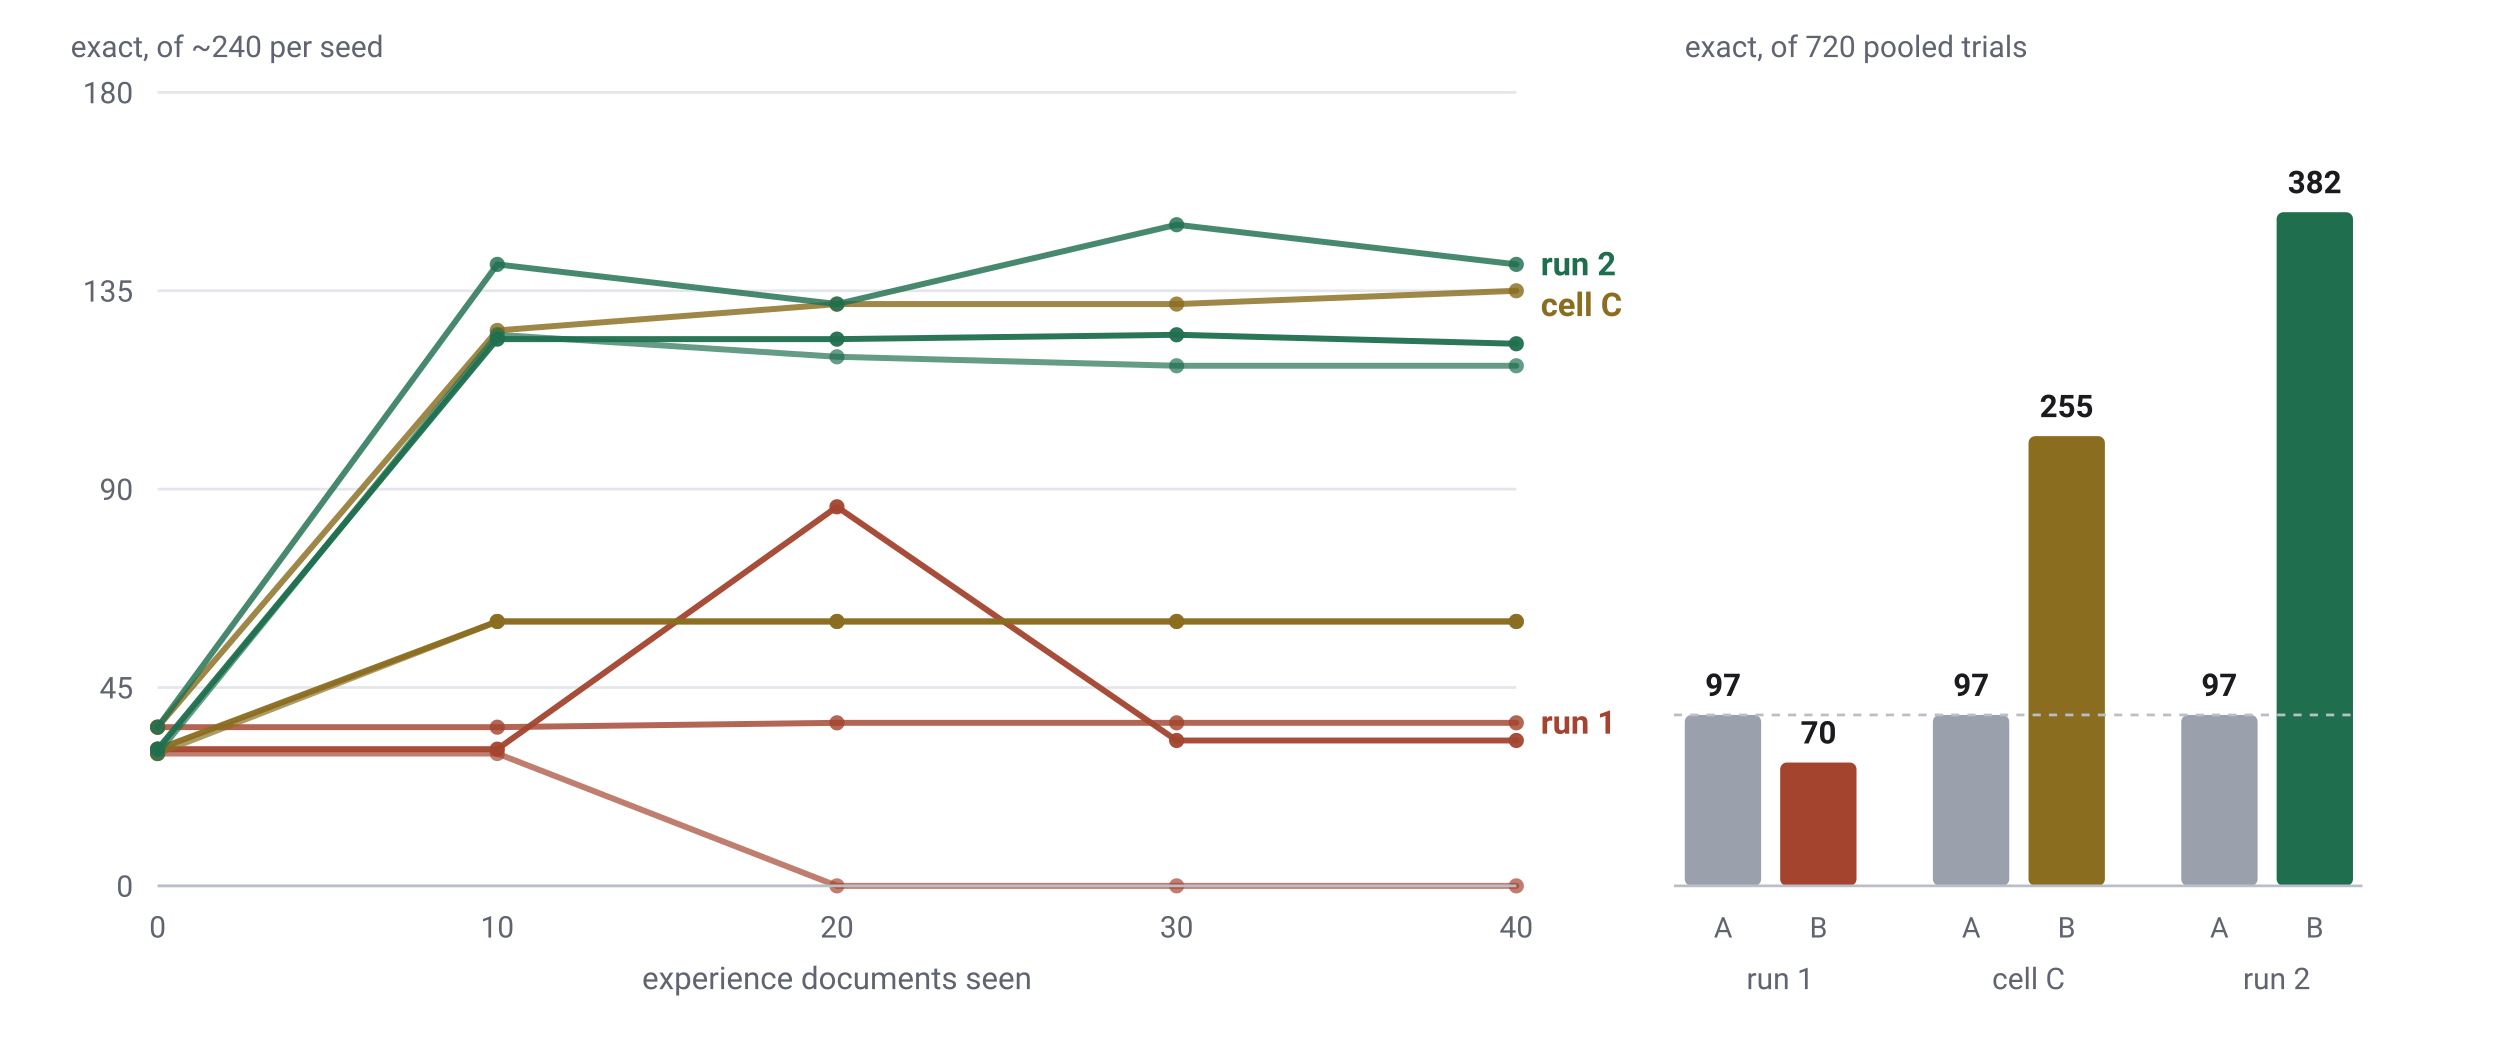
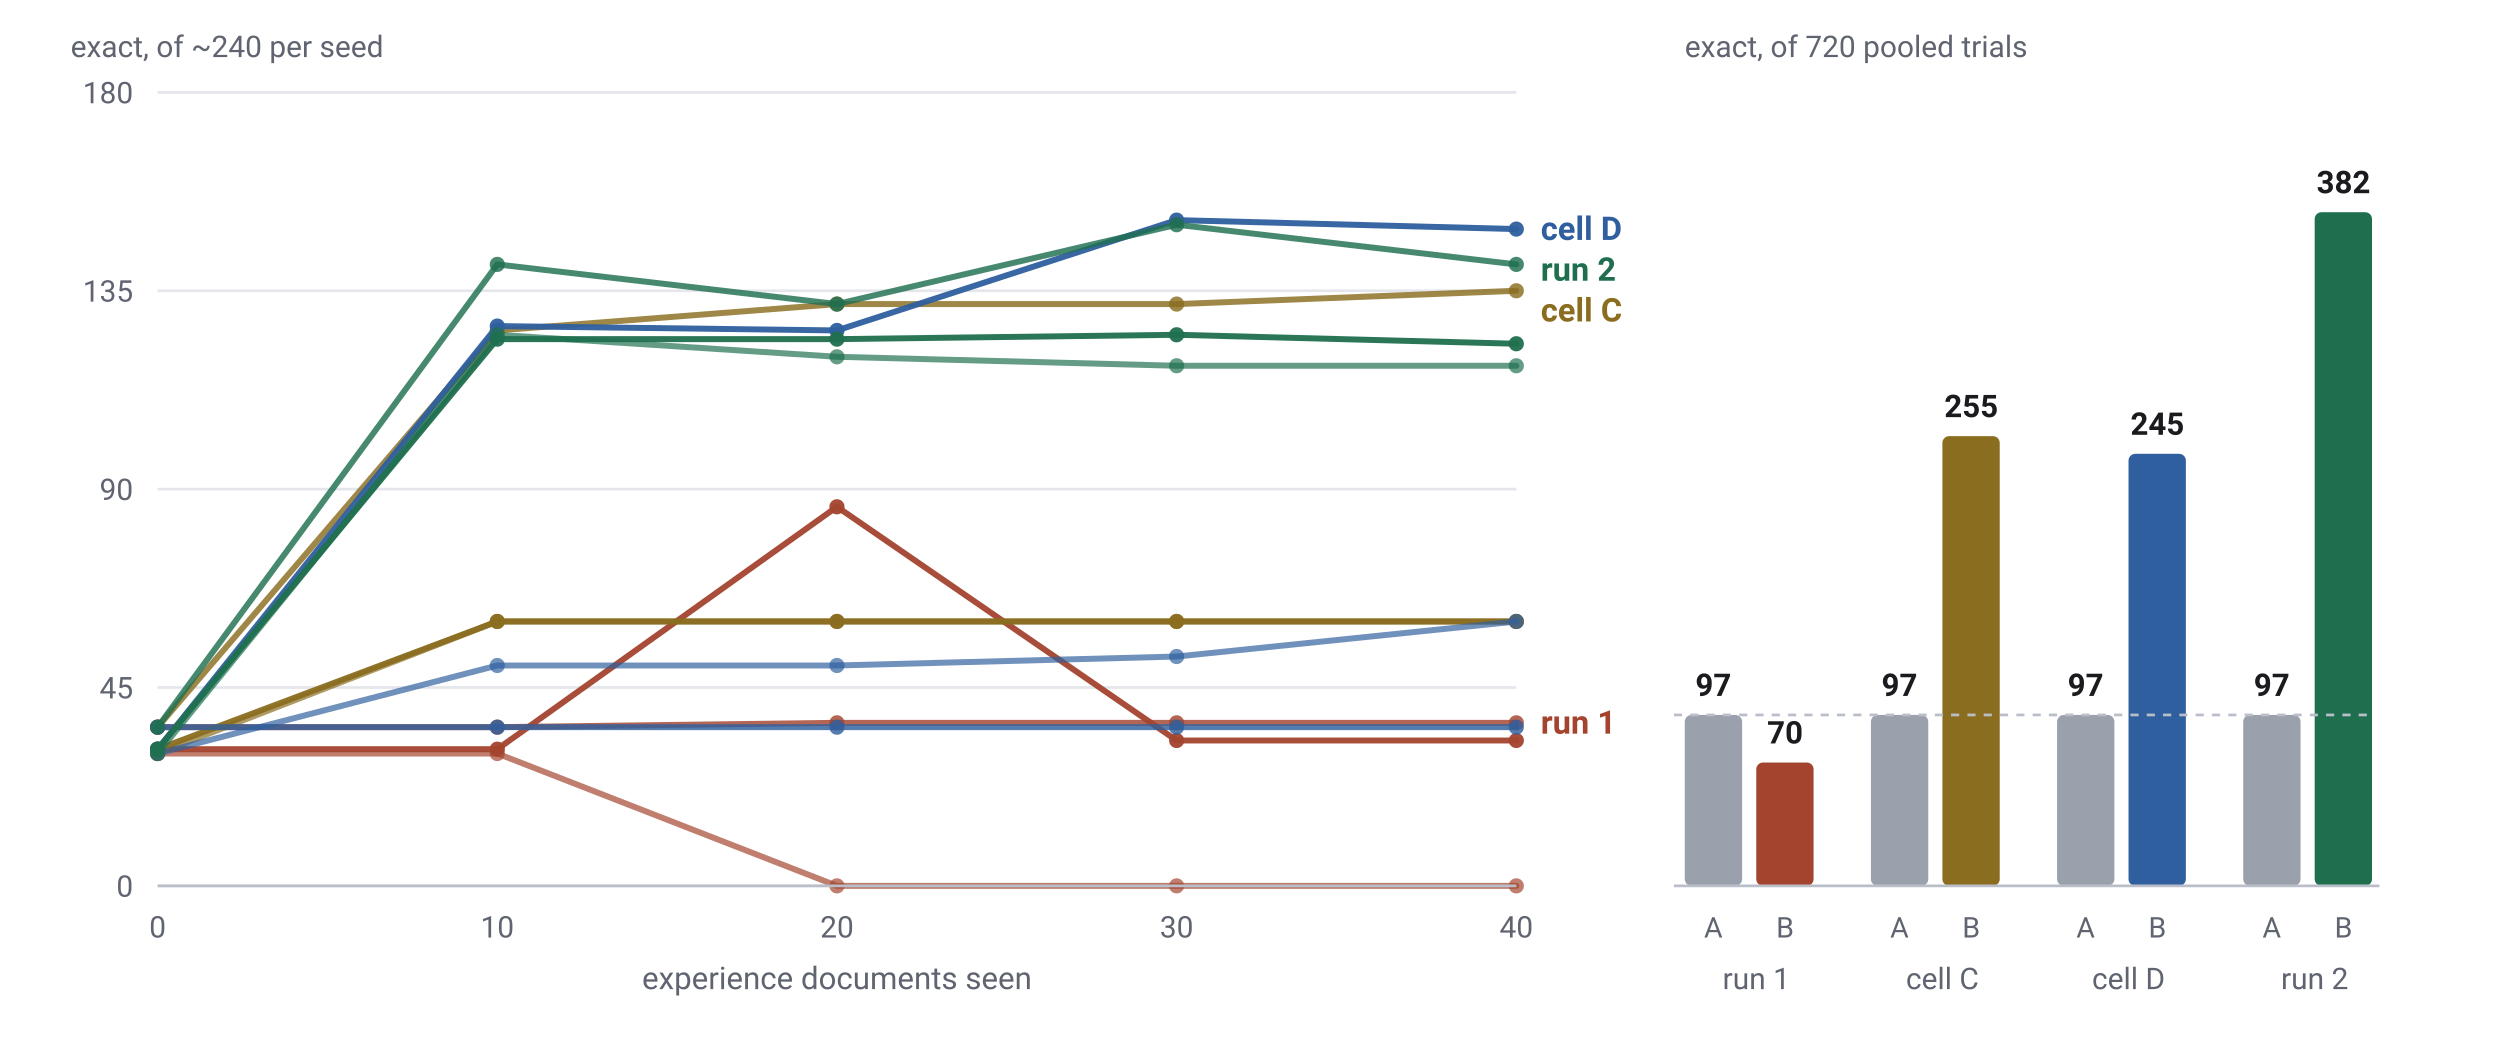
<svg xmlns="http://www.w3.org/2000/svg" viewBox="0 0 920 384" width="920" height="384" font-family="ui-sans-serif,-apple-system,Segoe UI,Roboto,sans-serif">
  <line x1="58" y1="326.0" x2="558" y2="326.0" stroke="#e4e6ec" stroke-width="1" />
  <text x="49" y="330.0" text-anchor="end" font-size="11" fill="#5f6470">0</text>
  <line x1="58" y1="253.0" x2="558" y2="253.0" stroke="#e4e6ec" stroke-width="1" />
  <text x="49" y="257.0" text-anchor="end" font-size="11" fill="#5f6470">45</text>
  <line x1="58" y1="180.0" x2="558" y2="180.0" stroke="#e4e6ec" stroke-width="1" />
  <text x="49" y="184.0" text-anchor="end" font-size="11" fill="#5f6470">90</text>
  <line x1="58" y1="107.0" x2="558" y2="107.0" stroke="#e4e6ec" stroke-width="1" />
  <text x="49" y="111.0" text-anchor="end" font-size="11" fill="#5f6470">135</text>
  <line x1="58" y1="34.0" x2="558" y2="34.0" stroke="#e4e6ec" stroke-width="1" />
  <text x="49" y="38.0" text-anchor="end" font-size="11" fill="#5f6470">180</text>
  <text x="26" y="21" font-size="11" fill="#5f6470">exact, of ~240 per seed</text>
  <text x="58.0" y="345" text-anchor="middle" font-size="11" fill="#5f6470">0</text>
  <text x="183.0" y="345" text-anchor="middle" font-size="11" fill="#5f6470">10</text>
  <text x="308.0" y="345" text-anchor="middle" font-size="11" fill="#5f6470">20</text>
  <text x="433.0" y="345" text-anchor="middle" font-size="11" fill="#5f6470">30</text>
  <text x="558.0" y="345" text-anchor="middle" font-size="11" fill="#5f6470">40</text>
  <text x="308" y="364" text-anchor="middle" font-size="11.5" fill="#5f6470">experience documents seen</text>
  <path d="M58.0,275.7 L183.0,275.7 L308.0,186.5 L433.0,272.5 L558.0,272.5" fill="none" stroke="#a4442f" stroke-width="2.2" stroke-linejoin="round" stroke-linecap="round" opacity="0.95" />
  <circle cx="58.0" cy="275.7" r="2.8" fill="#a4442f" opacity="0.95" />
  <circle cx="183.0" cy="275.7" r="2.8" fill="#a4442f" opacity="0.95" />
  <circle cx="308.0" cy="186.5" r="2.8" fill="#a4442f" opacity="0.95" />
  <circle cx="433.0" cy="272.5" r="2.8" fill="#a4442f" opacity="0.95" />
  <circle cx="558.0" cy="272.5" r="2.8" fill="#a4442f" opacity="0.95" />
  <path d="M58.0,267.6 L183.0,267.6 L308.0,266.0 L433.0,266.0 L558.0,266.0" fill="none" stroke="#a4442f" stroke-width="2.2" stroke-linejoin="round" stroke-linecap="round" opacity="0.82" />
  <circle cx="58.0" cy="267.6" r="2.8" fill="#a4442f" opacity="0.82" />
  <circle cx="183.0" cy="267.6" r="2.8" fill="#a4442f" opacity="0.82" />
  <circle cx="308.0" cy="266.0" r="2.8" fill="#a4442f" opacity="0.82" />
  <circle cx="433.0" cy="266.0" r="2.8" fill="#a4442f" opacity="0.82" />
  <circle cx="558.0" cy="266.0" r="2.8" fill="#a4442f" opacity="0.82" />
  <path d="M58.0,277.3 L183.0,277.3 L308.0,326.0 L433.0,326.0 L558.0,326.0" fill="none" stroke="#a4442f" stroke-width="2.2" stroke-linejoin="round" stroke-linecap="round" opacity="0.69" />
  <circle cx="58.0" cy="277.3" r="2.8" fill="#a4442f" opacity="0.69" />
  <circle cx="183.0" cy="277.3" r="2.8" fill="#a4442f" opacity="0.69" />
  <circle cx="308.0" cy="326.0" r="2.8" fill="#a4442f" opacity="0.69" />
  <circle cx="433.0" cy="326.0" r="2.8" fill="#a4442f" opacity="0.69" />
  <circle cx="558.0" cy="326.0" r="2.8" fill="#a4442f" opacity="0.69" />
  <path d="M58.0,275.7 L183.0,228.7 L308.0,228.7 L433.0,228.7 L558.0,228.7" fill="none" stroke="#8a6d1f" stroke-width="2.2" stroke-linejoin="round" stroke-linecap="round" opacity="0.95" />
  <circle cx="58.0" cy="275.7" r="2.8" fill="#8a6d1f" opacity="0.95" />
  <circle cx="183.0" cy="228.7" r="2.8" fill="#8a6d1f" opacity="0.95" />
  <circle cx="308.0" cy="228.7" r="2.8" fill="#8a6d1f" opacity="0.95" />
  <circle cx="433.0" cy="228.7" r="2.8" fill="#8a6d1f" opacity="0.95" />
  <circle cx="558.0" cy="228.7" r="2.8" fill="#8a6d1f" opacity="0.95" />
  <path d="M58.0,267.6 L183.0,121.6 L308.0,111.9 L433.0,111.9 L558.0,107.0" fill="none" stroke="#8a6d1f" stroke-width="2.2" stroke-linejoin="round" stroke-linecap="round" opacity="0.82" />
  <circle cx="58.0" cy="267.6" r="2.8" fill="#8a6d1f" opacity="0.82" />
  <circle cx="183.0" cy="121.6" r="2.8" fill="#8a6d1f" opacity="0.82" />
  <circle cx="308.0" cy="111.9" r="2.8" fill="#8a6d1f" opacity="0.82" />
  <circle cx="433.0" cy="111.9" r="2.8" fill="#8a6d1f" opacity="0.82" />
  <circle cx="558.0" cy="107.0" r="2.8" fill="#8a6d1f" opacity="0.82" />
  <path d="M58.0,277.3 L183.0,228.7 L308.0,228.7 L433.0,228.7 L558.0,228.7" fill="none" stroke="#8a6d1f" stroke-width="2.2" stroke-linejoin="round" stroke-linecap="round" opacity="0.69" />
  <circle cx="58.0" cy="277.3" r="2.8" fill="#8a6d1f" opacity="0.69" />
  <circle cx="183.0" cy="228.7" r="2.8" fill="#8a6d1f" opacity="0.69" />
  <circle cx="308.0" cy="228.7" r="2.8" fill="#8a6d1f" opacity="0.69" />
  <circle cx="433.0" cy="228.7" r="2.8" fill="#8a6d1f" opacity="0.69" />
  <circle cx="558.0" cy="228.7" r="2.8" fill="#8a6d1f" opacity="0.69" />
+   <path d="M58.0,275.7 L183.0,120.0 L308.0,121.6 L433.0,81.0 L558.0,84.3" fill="none" stroke="#2f5f9e" stroke-width="2.2" stroke-linejoin="round" stroke-linecap="round" opacity="0.95" />
+   <circle cx="58.0" cy="275.7" r="2.8" fill="#2f5f9e" opacity="0.95" />
+   <circle cx="183.0" cy="120.0" r="2.8" fill="#2f5f9e" opacity="0.95" />
+   <circle cx="308.0" cy="121.6" r="2.8" fill="#2f5f9e" opacity="0.95" />
+   <circle cx="433.0" cy="81.0" r="2.8" fill="#2f5f9e" opacity="0.95" />
+   <circle cx="558.0" cy="84.3" r="2.8" fill="#2f5f9e" opacity="0.95" />
+   <path d="M58.0,267.6 L183.0,267.6 L308.0,267.6 L433.0,267.6 L558.0,267.6" fill="none" stroke="#2f5f9e" stroke-width="2.2" stroke-linejoin="round" stroke-linecap="round" opacity="0.82" />
+   <circle cx="58.0" cy="267.6" r="2.8" fill="#2f5f9e" opacity="0.82" />
+   <circle cx="183.0" cy="267.6" r="2.8" fill="#2f5f9e" opacity="0.82" />
+   <circle cx="308.0" cy="267.6" r="2.8" fill="#2f5f9e" opacity="0.82" />
+   <circle cx="433.0" cy="267.6" r="2.8" fill="#2f5f9e" opacity="0.82" />
+   <circle cx="558.0" cy="267.6" r="2.8" fill="#2f5f9e" opacity="0.82" />
+   <path d="M58.0,277.3 L183.0,244.9 L308.0,244.9 L433.0,241.6 L558.0,228.7" fill="none" stroke="#2f5f9e" stroke-width="2.2" stroke-linejoin="round" stroke-linecap="round" opacity="0.69" />
+   <circle cx="58.0" cy="277.3" r="2.8" fill="#2f5f9e" opacity="0.69" />
+   <circle cx="183.0" cy="244.9" r="2.8" fill="#2f5f9e" opacity="0.69" />
+   <circle cx="308.0" cy="244.9" r="2.8" fill="#2f5f9e" opacity="0.69" />
+   <circle cx="433.0" cy="241.6" r="2.8" fill="#2f5f9e" opacity="0.69" />
+   <circle cx="558.0" cy="228.7" r="2.8" fill="#2f5f9e" opacity="0.69" />
  <path d="M58.0,275.7 L183.0,124.8 L308.0,124.8 L433.0,123.2 L558.0,126.5" fill="none" stroke="#1f6f4f" stroke-width="2.2" stroke-linejoin="round" stroke-linecap="round" opacity="0.95" />
  <circle cx="58.0" cy="275.7" r="2.8" fill="#1f6f4f" opacity="0.95" />
  <circle cx="183.0" cy="124.8" r="2.8" fill="#1f6f4f" opacity="0.95" />
  <circle cx="308.0" cy="124.8" r="2.8" fill="#1f6f4f" opacity="0.95" />
  <circle cx="433.0" cy="123.2" r="2.8" fill="#1f6f4f" opacity="0.95" />
  <circle cx="558.0" cy="126.5" r="2.8" fill="#1f6f4f" opacity="0.95" />
  <path d="M58.0,267.6 L183.0,97.3 L308.0,111.9 L433.0,82.7 L558.0,97.3" fill="none" stroke="#1f6f4f" stroke-width="2.2" stroke-linejoin="round" stroke-linecap="round" opacity="0.82" />
  <circle cx="58.0" cy="267.6" r="2.8" fill="#1f6f4f" opacity="0.82" />
  <circle cx="183.0" cy="97.3" r="2.8" fill="#1f6f4f" opacity="0.82" />
  <circle cx="308.0" cy="111.9" r="2.8" fill="#1f6f4f" opacity="0.82" />
  <circle cx="433.0" cy="82.7" r="2.8" fill="#1f6f4f" opacity="0.82" />
  <circle cx="558.0" cy="97.3" r="2.8" fill="#1f6f4f" opacity="0.82" />
  <path d="M58.0,277.3 L183.0,123.2 L308.0,131.3 L433.0,134.6 L558.0,134.6" fill="none" stroke="#1f6f4f" stroke-width="2.2" stroke-linejoin="round" stroke-linecap="round" opacity="0.69" />
  <circle cx="58.0" cy="277.3" r="2.8" fill="#1f6f4f" opacity="0.69" />
  <circle cx="183.0" cy="123.2" r="2.8" fill="#1f6f4f" opacity="0.69" />
  <circle cx="308.0" cy="131.3" r="2.8" fill="#1f6f4f" opacity="0.69" />
  <circle cx="433.0" cy="134.6" r="2.8" fill="#1f6f4f" opacity="0.69" />
  <circle cx="558.0" cy="134.6" r="2.8" fill="#1f6f4f" opacity="0.69" />
-   <text x="567.0" y="101.3" font-size="12" font-weight="600" fill="#1f6f4f">run 2</text>
-   <text x="567.0" y="116.3" font-size="12" font-weight="600" fill="#8a6d1f">cell C</text>
+   <text x="567.0" y="88.3" font-size="12" font-weight="600" fill="#2f5f9e">cell D</text>
+   <text x="567.0" y="103.3" font-size="12" font-weight="600" fill="#1f6f4f">run 2</text>
+   <text x="567.0" y="118.3" font-size="12" font-weight="600" fill="#8a6d1f">cell C</text>
  <text x="567.0" y="270.0" font-size="12" font-weight="600" fill="#a4442f">run 1</text>
  <text x="620" y="21" font-size="11" fill="#5f6470">exact, of 720 pooled trials</text>
-   <rect x="620.0" y="263.1" width="28.1" height="62.9" rx="2.5" fill="#9aa0ac" />
-   <text x="634.1" y="256.1" text-anchor="middle" font-size="11.5" font-weight="600" fill="#1b1b1f">97</text>
-   <text x="634.1" y="345" text-anchor="middle" font-size="10.5" fill="#5f6470">A</text>
-   <rect x="655.1" y="280.6" width="28.1" height="45.4" rx="2.5" fill="#a4442f" />
-   <text x="669.2" y="273.6" text-anchor="middle" font-size="11.5" font-weight="600" fill="#1b1b1f">70</text>
-   <text x="669.2" y="345" text-anchor="middle" font-size="10.5" fill="#5f6470">B</text>
-   <text x="655.1" y="364" text-anchor="middle" font-size="11" fill="#5f6470">run 1</text>
-   <rect x="711.3" y="263.1" width="28.1" height="62.9" rx="2.5" fill="#9aa0ac" />
-   <text x="725.4" y="256.1" text-anchor="middle" font-size="11.5" font-weight="600" fill="#1b1b1f">97</text>
-   <text x="725.4" y="345" text-anchor="middle" font-size="10.5" fill="#5f6470">A</text>
-   <rect x="746.5" y="160.5" width="28.1" height="165.5" rx="2.5" fill="#8a6d1f" />
-   <text x="760.5" y="153.5" text-anchor="middle" font-size="11.5" font-weight="600" fill="#1b1b1f">255</text>
-   <text x="760.5" y="345" text-anchor="middle" font-size="10.5" fill="#5f6470">B</text>
-   <text x="746.5" y="364" text-anchor="middle" font-size="11" fill="#5f6470">cell C</text>
-   <rect x="802.7" y="263.1" width="28.1" height="62.9" rx="2.5" fill="#9aa0ac" />
-   <text x="816.7" y="256.1" text-anchor="middle" font-size="11.5" font-weight="600" fill="#1b1b1f">97</text>
-   <text x="816.7" y="345" text-anchor="middle" font-size="10.5" fill="#5f6470">A</text>
-   <rect x="837.8" y="78.1" width="28.1" height="247.9" rx="2.5" fill="#1f6f4f" />
-   <text x="851.8" y="71.1" text-anchor="middle" font-size="11.5" font-weight="600" fill="#1b1b1f">382</text>
-   <text x="851.8" y="345" text-anchor="middle" font-size="10.5" fill="#5f6470">B</text>
-   <text x="837.8" y="364" text-anchor="middle" font-size="11" fill="#5f6470">run 2</text>
-   <line x1="616.0" y1="263.1" x2="865.9" y2="263.1" stroke="#b9bec9" stroke-width="1" stroke-dasharray="3 3" />
+   <rect x="620.0" y="263.1" width="21.1" height="62.9" rx="2.5" fill="#9aa0ac" />
+   <text x="630.5" y="256.1" text-anchor="middle" font-size="11.5" font-weight="600" fill="#1b1b1f">97</text>
+   <text x="630.5" y="345" text-anchor="middle" font-size="10.5" fill="#5f6470">A</text>
+   <rect x="646.3" y="280.6" width="21.1" height="45.4" rx="2.5" fill="#a4442f" />
+   <text x="656.9" y="273.6" text-anchor="middle" font-size="11.5" font-weight="600" fill="#1b1b1f">70</text>
+   <text x="656.9" y="345" text-anchor="middle" font-size="10.5" fill="#5f6470">B</text>
+   <text x="646.3" y="364" text-anchor="middle" font-size="11" fill="#5f6470">run 1</text>
+   <rect x="688.5" y="263.1" width="21.1" height="62.9" rx="2.5" fill="#9aa0ac" />
+   <text x="699.0" y="256.1" text-anchor="middle" font-size="11.5" font-weight="600" fill="#1b1b1f">97</text>
+   <text x="699.0" y="345" text-anchor="middle" font-size="10.5" fill="#5f6470">A</text>
+   <rect x="714.8" y="160.5" width="21.1" height="165.5" rx="2.5" fill="#8a6d1f" />
+   <text x="725.4" y="153.5" text-anchor="middle" font-size="11.5" font-weight="600" fill="#1b1b1f">255</text>
+   <text x="725.4" y="345" text-anchor="middle" font-size="10.5" fill="#5f6470">B</text>
+   <text x="714.8" y="364" text-anchor="middle" font-size="11" fill="#5f6470">cell C</text>
+   <rect x="757.0" y="263.1" width="21.1" height="62.9" rx="2.5" fill="#9aa0ac" />
+   <text x="767.5" y="256.1" text-anchor="middle" font-size="11.5" font-weight="600" fill="#1b1b1f">97</text>
+   <text x="767.5" y="345" text-anchor="middle" font-size="10.5" fill="#5f6470">A</text>
+   <rect x="783.3" y="167.0" width="21.1" height="159.0" rx="2.5" fill="#2f5f9e" />
+   <text x="793.9" y="160.0" text-anchor="middle" font-size="11.5" font-weight="600" fill="#1b1b1f">245</text>
+   <text x="793.9" y="345" text-anchor="middle" font-size="10.5" fill="#5f6470">B</text>
+   <text x="783.3" y="364" text-anchor="middle" font-size="11" fill="#5f6470">cell D</text>
+   <rect x="825.5" y="263.1" width="21.1" height="62.9" rx="2.5" fill="#9aa0ac" />
+   <text x="836.0" y="256.1" text-anchor="middle" font-size="11.5" font-weight="600" fill="#1b1b1f">97</text>
+   <text x="836.0" y="345" text-anchor="middle" font-size="10.5" fill="#5f6470">A</text>
+   <rect x="851.8" y="78.1" width="21.1" height="247.9" rx="2.5" fill="#1f6f4f" />
+   <text x="862.4" y="71.1" text-anchor="middle" font-size="11.5" font-weight="600" fill="#1b1b1f">382</text>
+   <text x="862.4" y="345" text-anchor="middle" font-size="10.5" fill="#5f6470">B</text>
+   <text x="851.8" y="364" text-anchor="middle" font-size="11" fill="#5f6470">run 2</text>
+   <line x1="616.0" y1="263.1" x2="872.9" y2="263.1" stroke="#b9bec9" stroke-width="1" stroke-dasharray="3 3" />
  <line x1="58" y1="326" x2="558" y2="326" stroke="#b9bec9" stroke-width="1" />
-   <line x1="616.0" y1="326" x2="869.4" y2="326" stroke="#b9bec9" stroke-width="1" />
+   <line x1="616.0" y1="326" x2="875.6" y2="326" stroke="#b9bec9" stroke-width="1" />
</svg>
